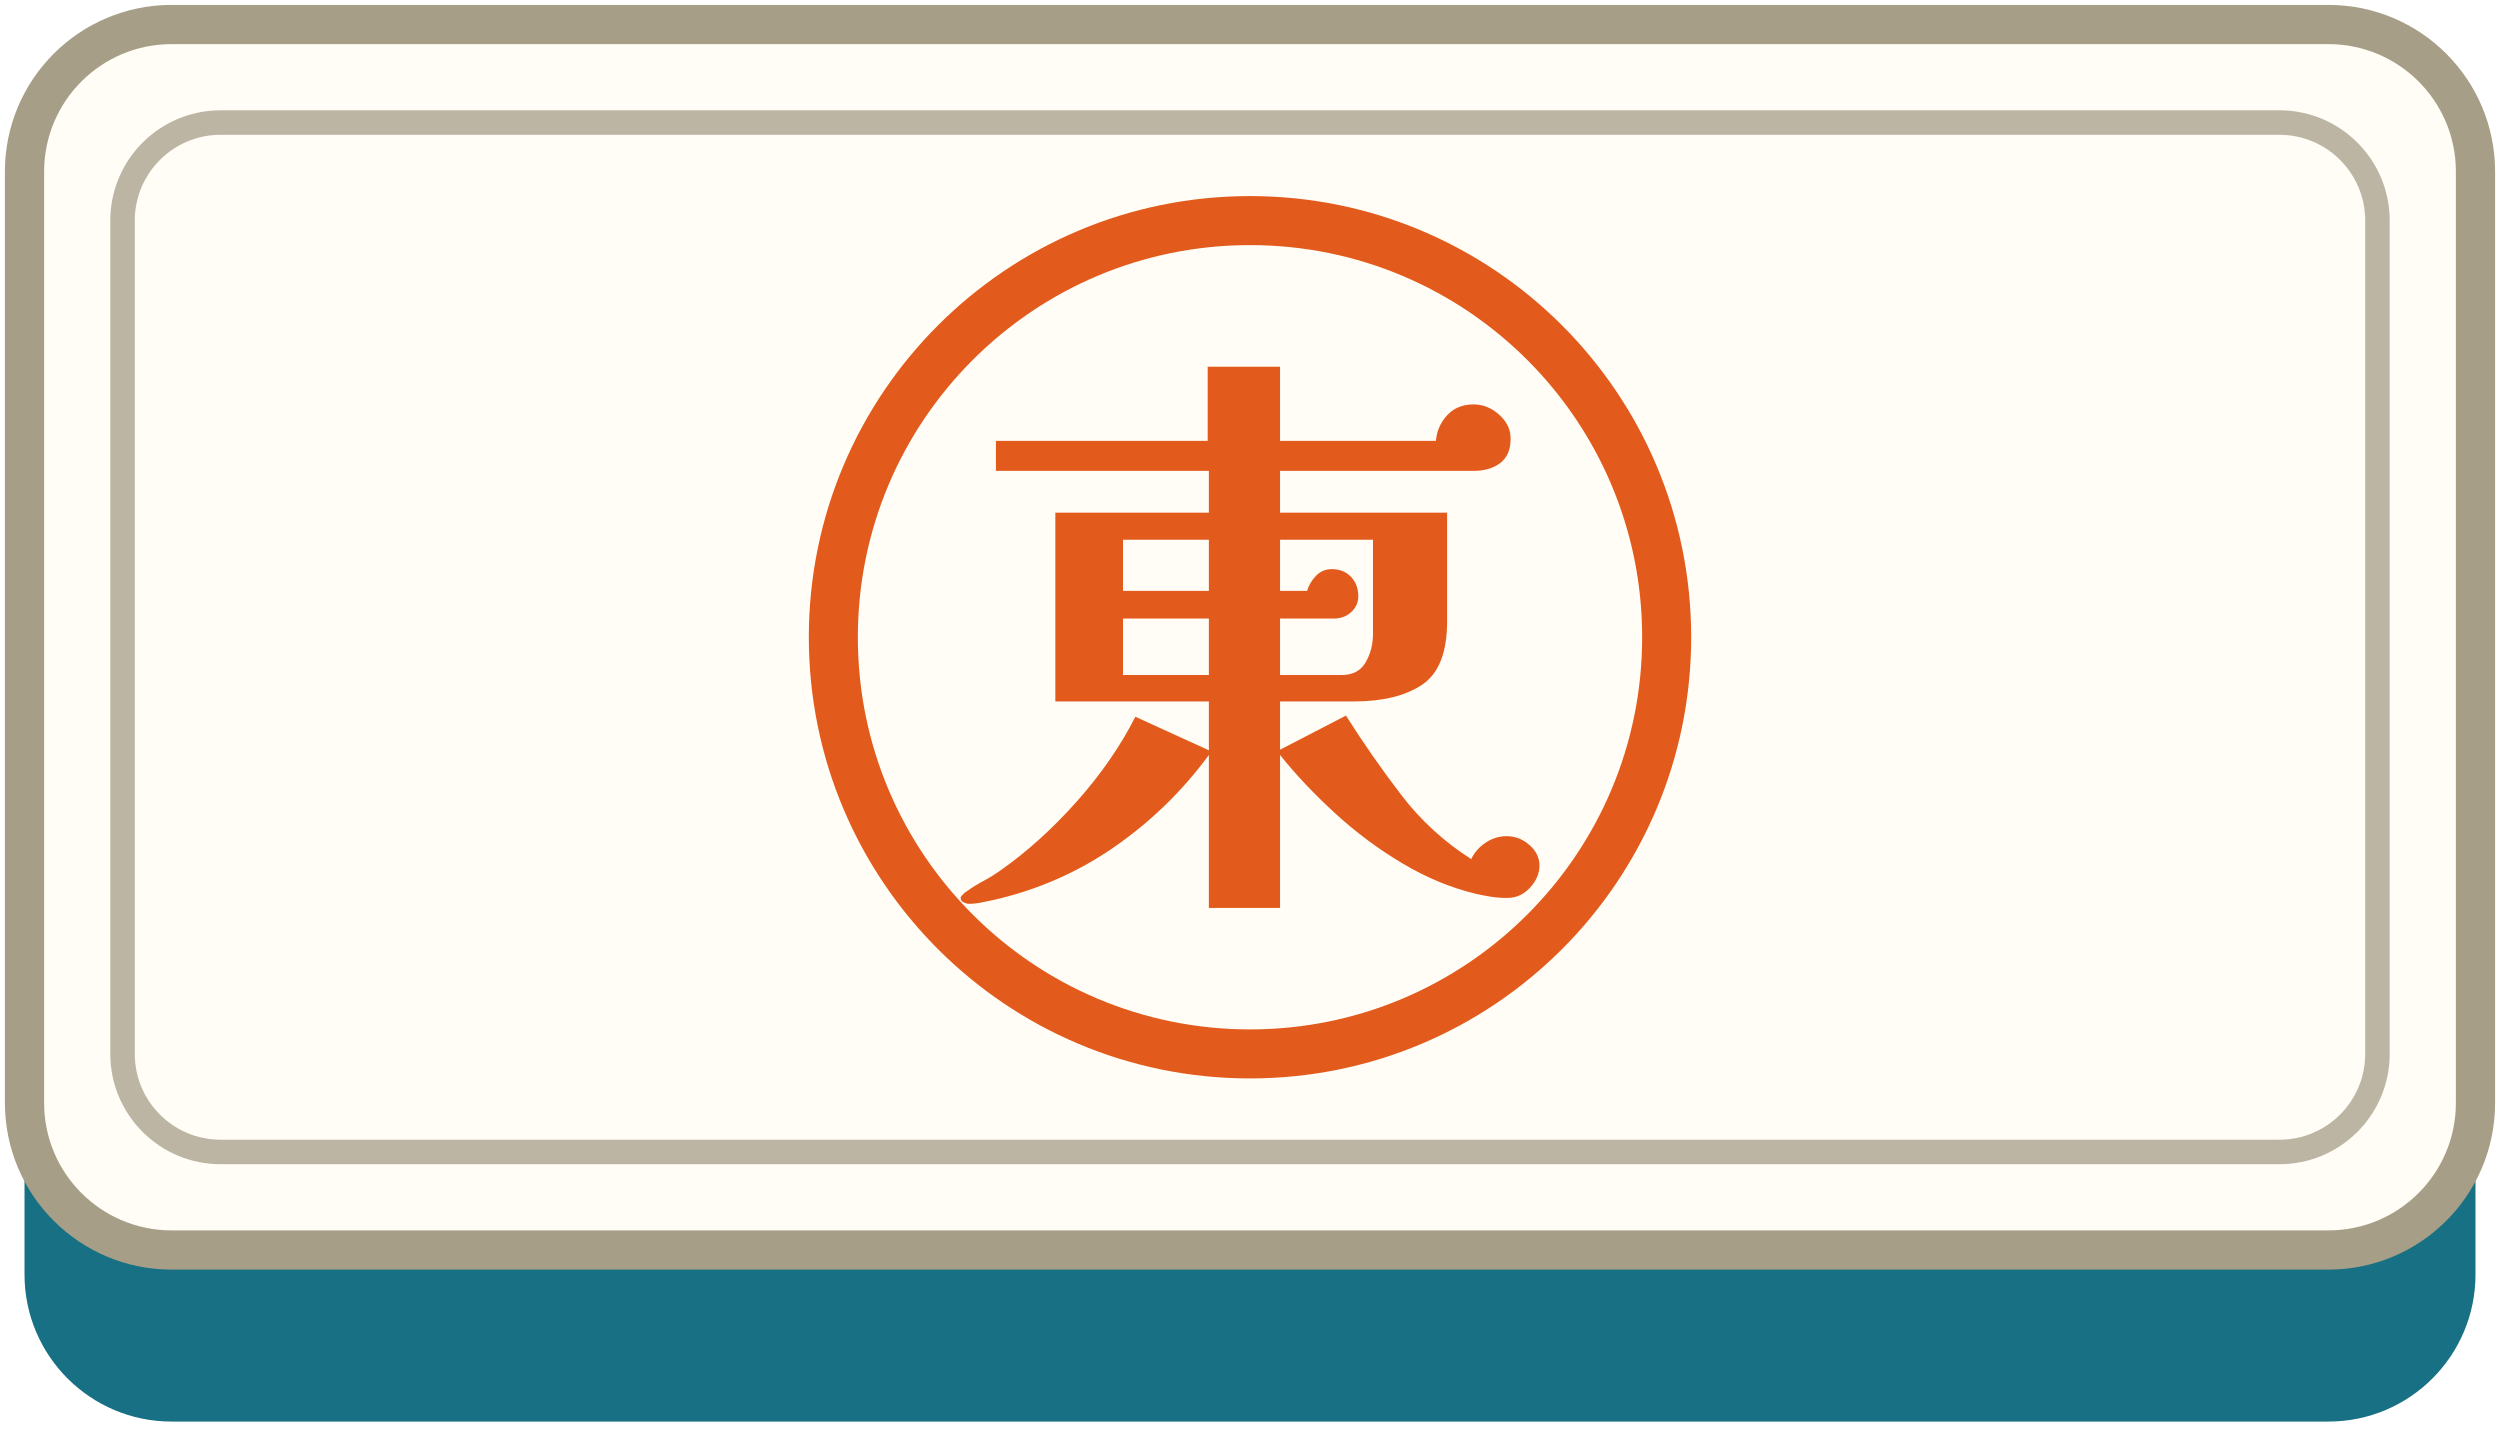
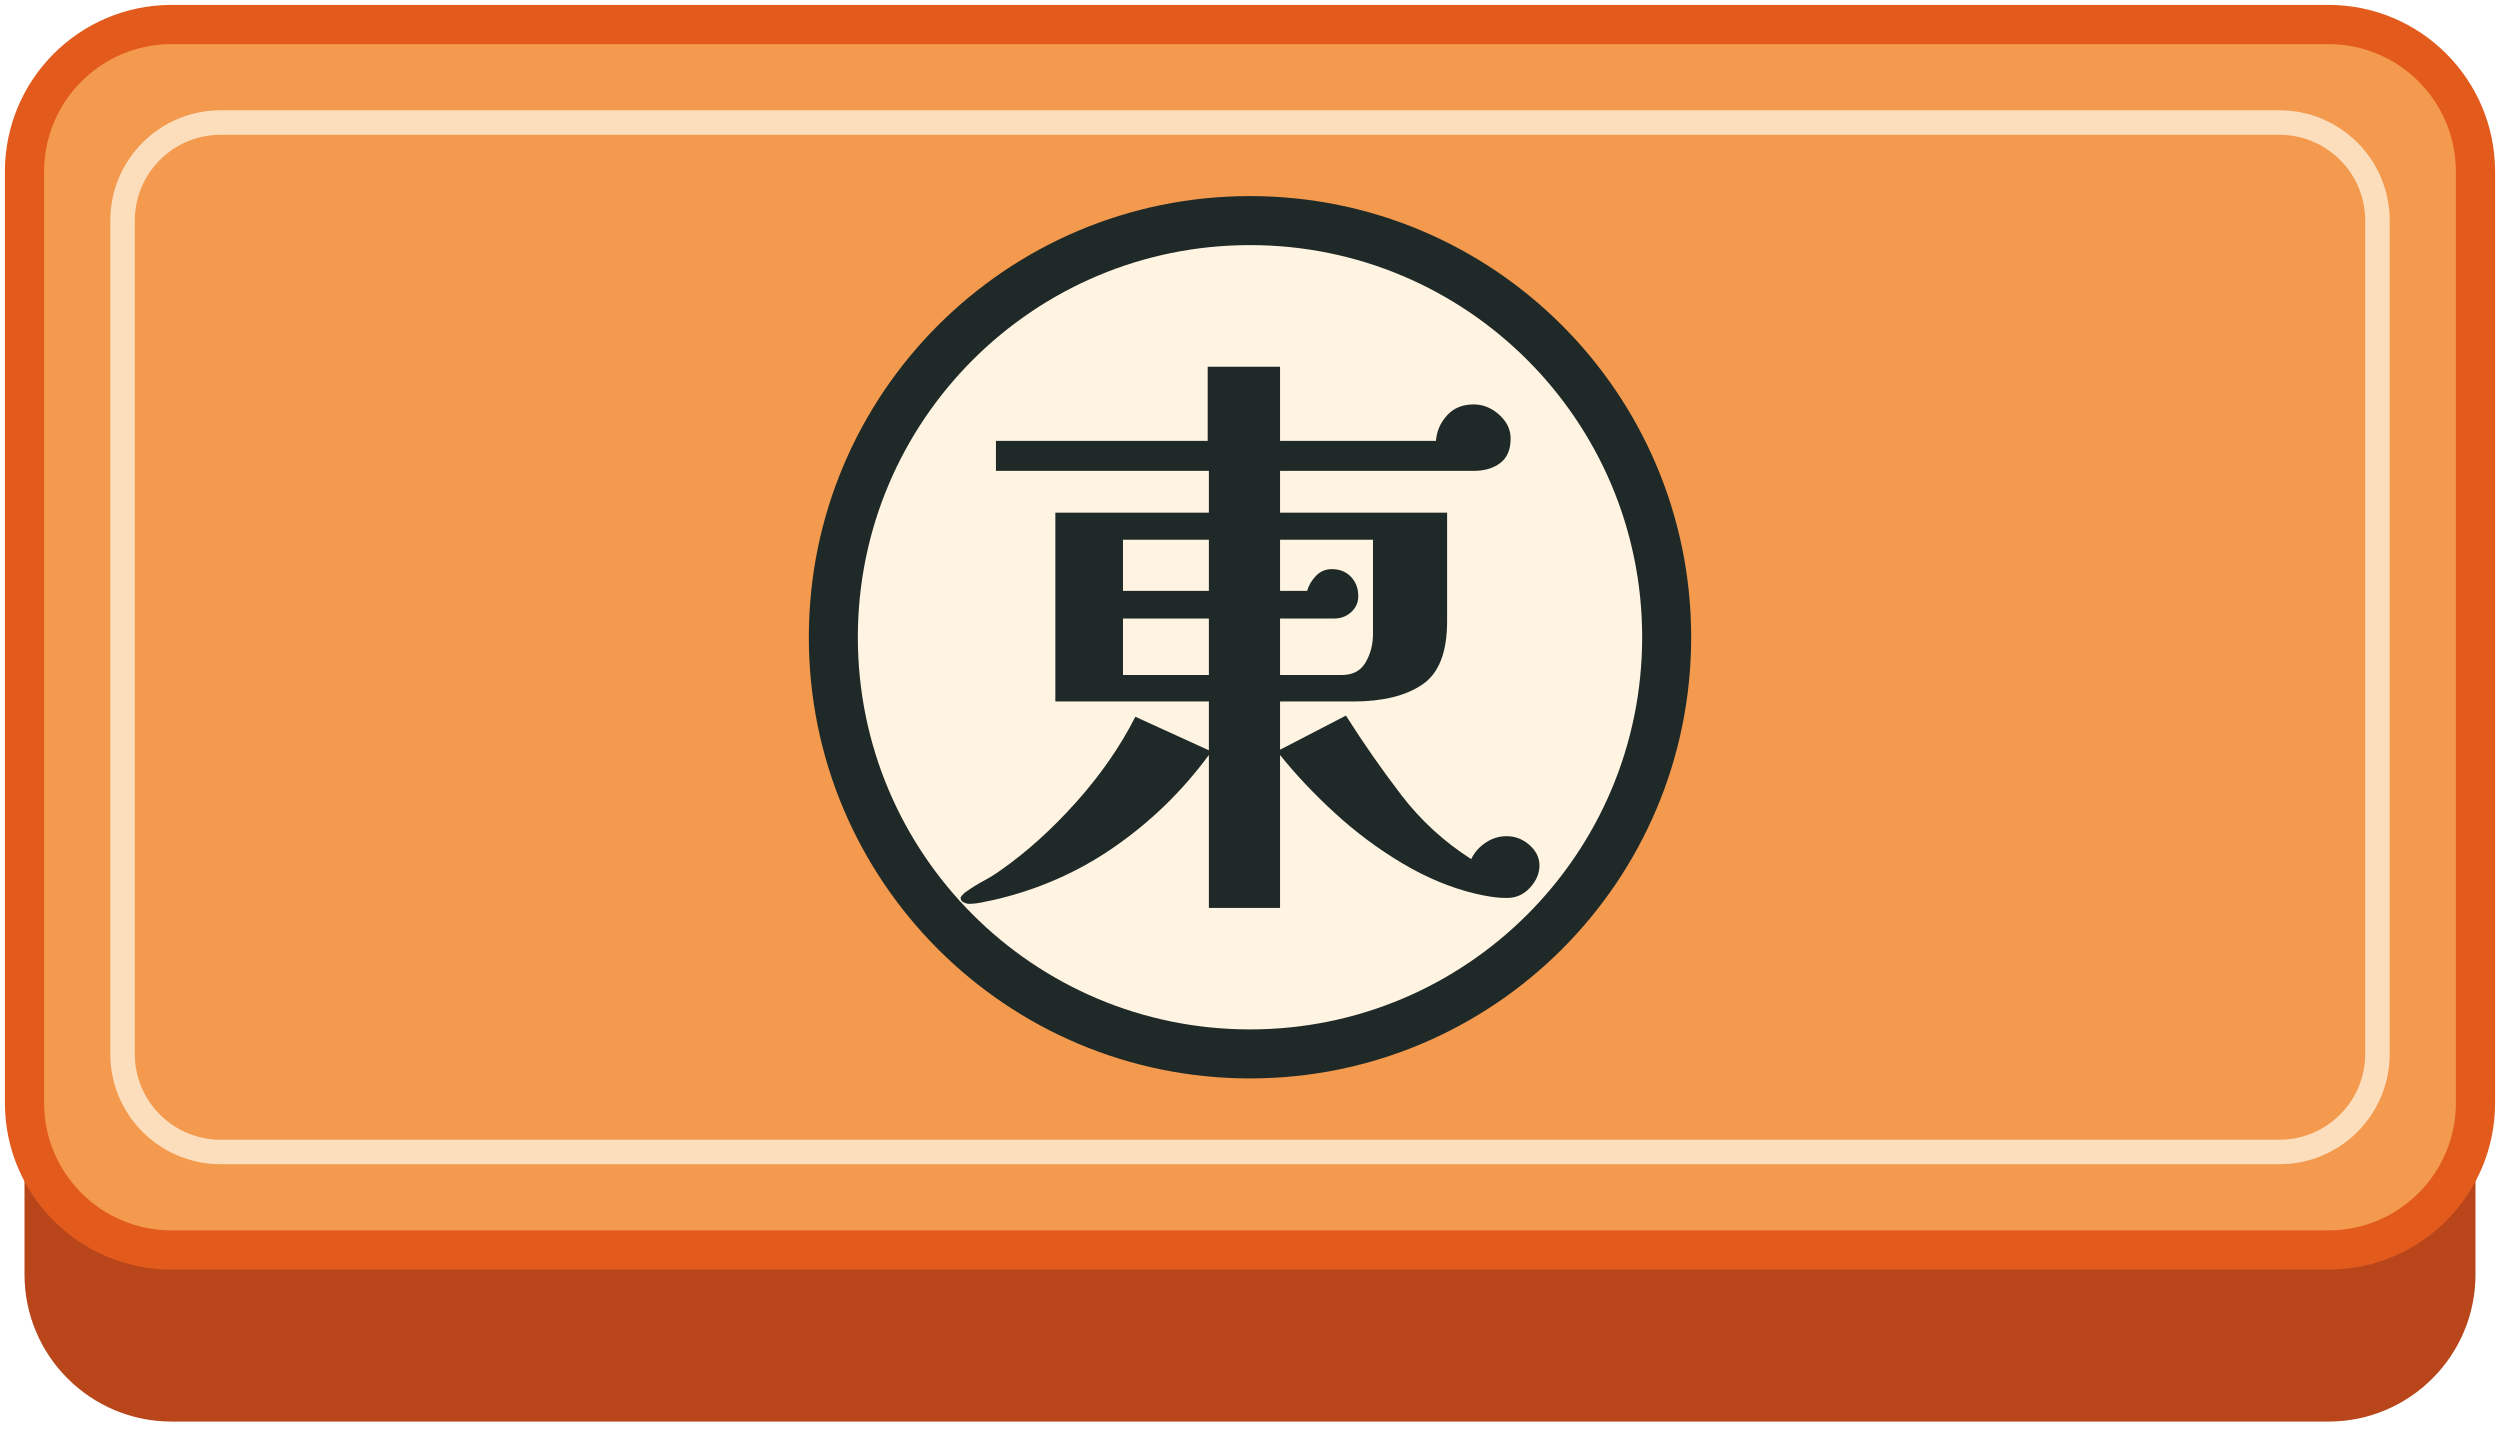
<svg xmlns="http://www.w3.org/2000/svg" viewBox="-1 -1 102 59">
-   <rect x="0" y="7" width="100" height="50" rx="6" fill="#177083" />
-   <rect x="0" y="0" width="100" height="50" rx="6" fill="#FFFDF6" stroke="#A79E87" stroke-width="1.6" />
-   <rect x="4" y="4" width="92" height="42" rx="4" fill="none" stroke="#A79E87" stroke-width="1" opacity=".75" />
-   <circle cx="50" cy="25" r="17" fill="none" stroke="#E25A1C" stroke-width="2" />
-   <path transform="translate(37.93 33.98) scale(0.024 -0.024)" d="M433 310V406H287V310ZM433 453V540H287V453ZM712 540H554V453H600Q604 467 615.0 478.5Q626 490 642 490Q662 490 674.5 477.0Q687 464 687 444Q687 428 675.0 417.0Q663 406 646 406H554V310H659Q687 310 699.5 331.5Q712 353 712 380ZM995 -14Q995 -34 979.0 -51.5Q963 -69 940 -69Q926 -69 913.0 -67.0Q900 -65 887 -62Q824 -47 762.5 -10.5Q701 26 647.5 75.0Q594 124 554 174V-86H433V174Q366 83 273.5 18.5Q181 -46 69 -72Q59 -74 47.5 -76.5Q36 -79 25 -79Q21 -79 16.0 -76.5Q11 -74 11 -69Q11 -67 13.5 -64.5Q16 -62 18 -60L21 -58Q35 -48 50.0 -40.0Q65 -32 79 -22Q146 25 208.0 94.5Q270 164 308 239L433 182V265H172V586H433V657H71V708H431V834H554V708H819Q821 733 838.0 751.5Q855 770 883 770Q907 770 926.5 752.5Q946 735 946 712Q946 684 928.5 670.5Q911 657 883 657H554V586H838V401Q838 322 795.5 293.5Q753 265 679 265H554V183L666 241Q711 170 760.5 105.5Q810 41 879 -3Q887 14 903.5 25.0Q920 36 939 36Q961 36 978.0 21.0Q995 6 995 -14Z" fill="#E25A1C" />
+   <rect x="0" y="7" width="100" height="50" rx="6" fill="#B8461A" />
+   <rect x="0" y="0" width="100" height="50" rx="6" fill="#F39A4E" stroke="#E25A1C" stroke-width="1.6" />
+   <rect x="4" y="4" width="92" height="42" rx="4" fill="none" stroke="#FFF4E2" stroke-width="1" opacity=".75" />
+   <circle cx="50" cy="25" r="17" fill="#FFF4E2" stroke="#1F2A28" stroke-width="2" />
+   <path transform="translate(37.93 33.98) scale(0.024 -0.024)" d="M433 310V406H287V310ZM433 453V540H287V453ZM712 540H554V453H600Q604 467 615.0 478.5Q626 490 642 490Q662 490 674.5 477.0Q687 464 687 444Q687 428 675.0 417.0Q663 406 646 406H554V310H659Q687 310 699.5 331.5Q712 353 712 380ZM995 -14Q995 -34 979.0 -51.5Q963 -69 940 -69Q926 -69 913.0 -67.0Q900 -65 887 -62Q824 -47 762.5 -10.5Q701 26 647.5 75.0Q594 124 554 174V-86H433V174Q366 83 273.5 18.5Q181 -46 69 -72Q59 -74 47.5 -76.5Q36 -79 25 -79Q21 -79 16.0 -76.5Q11 -74 11 -69Q11 -67 13.5 -64.5Q16 -62 18 -60L21 -58Q35 -48 50.0 -40.0Q65 -32 79 -22Q146 25 208.0 94.5Q270 164 308 239L433 182V265H172V586H433V657H71V708H431V834H554V708H819Q821 733 838.0 751.5Q855 770 883 770Q907 770 926.5 752.5Q946 735 946 712Q946 684 928.5 670.5Q911 657 883 657H554V586H838V401Q838 322 795.5 293.5Q753 265 679 265H554V183L666 241Q711 170 760.5 105.5Q810 41 879 -3Q887 14 903.5 25.0Q920 36 939 36Q961 36 978.0 21.0Q995 6 995 -14Z" fill="#1F2A28" />
</svg>
